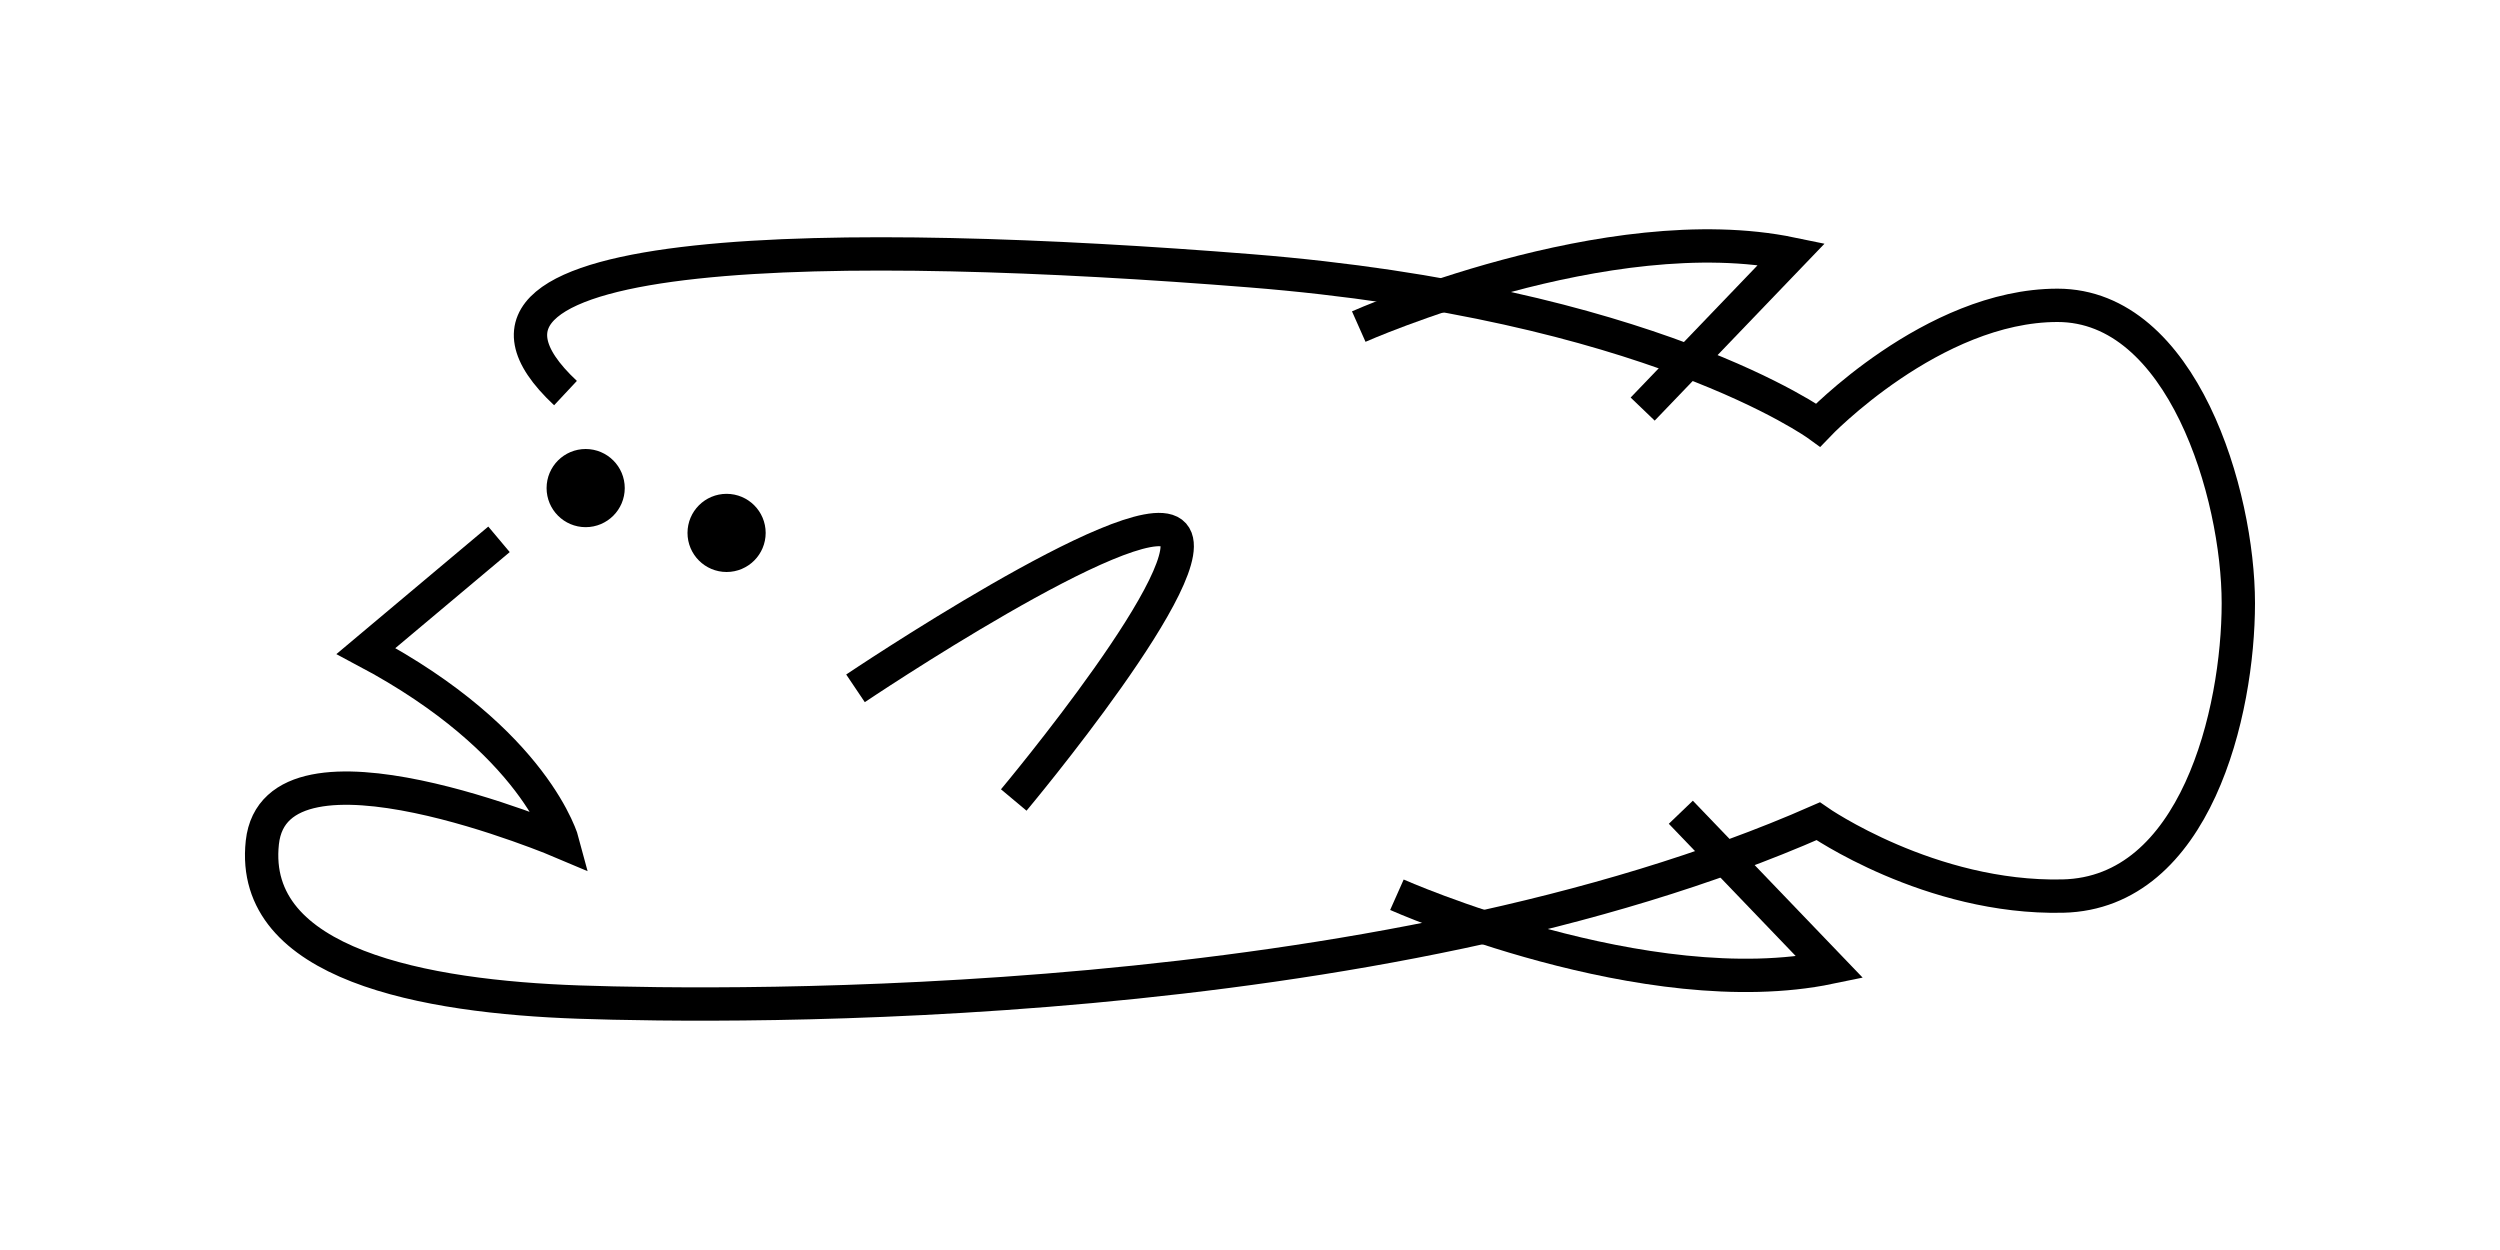
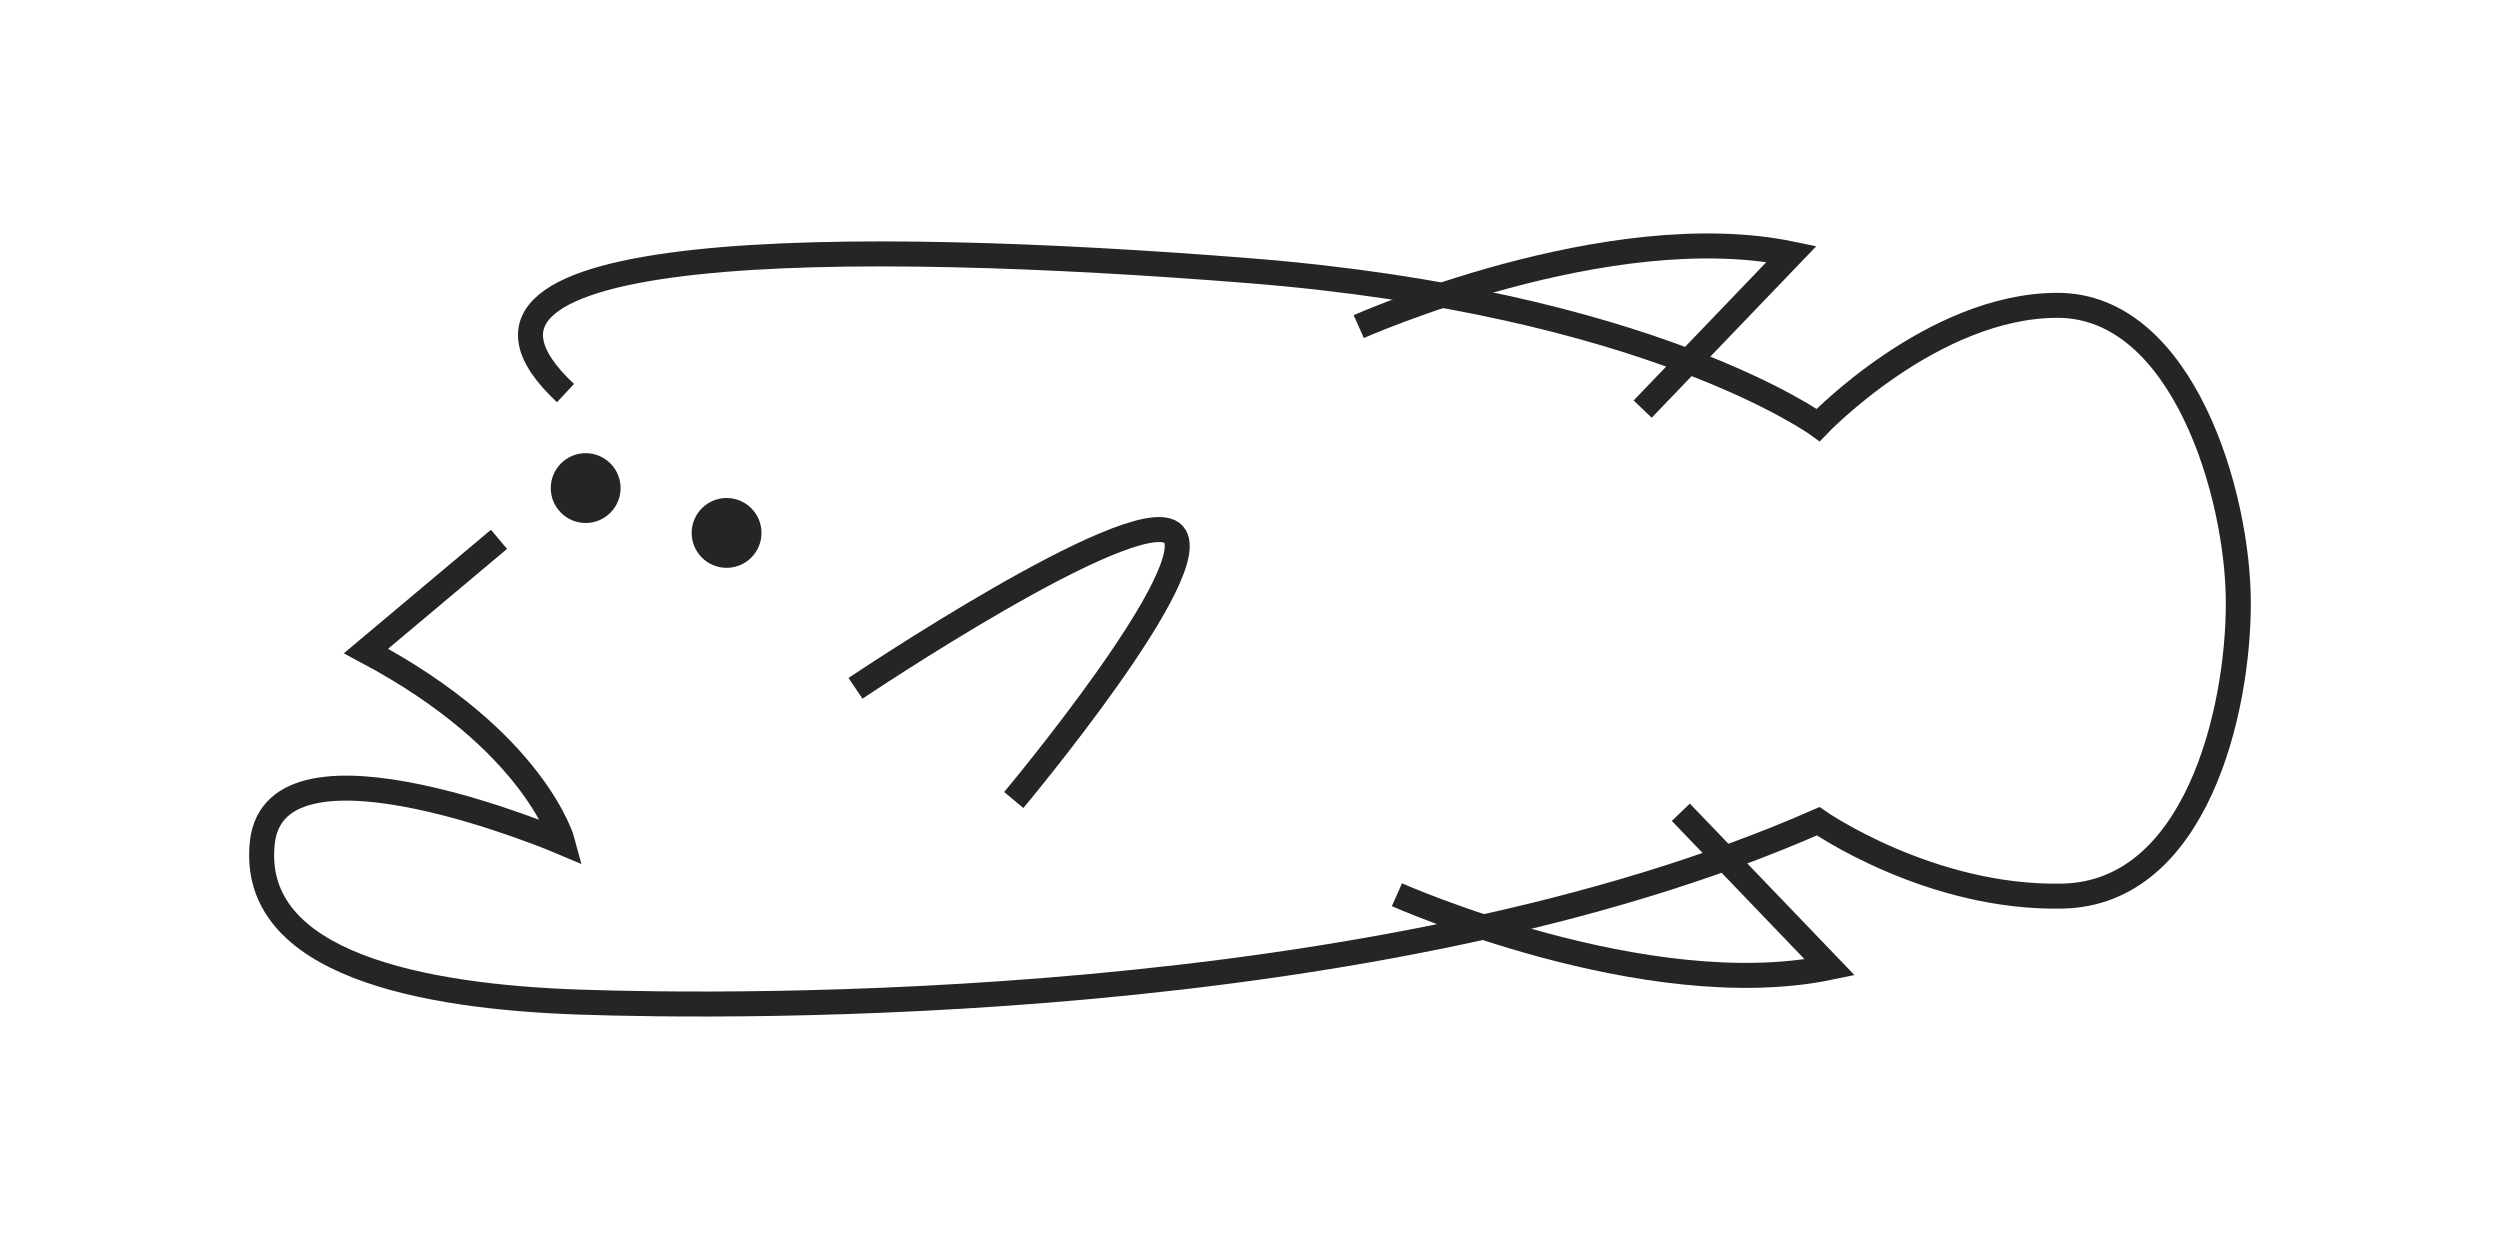
<svg xmlns="http://www.w3.org/2000/svg" id="Layer_1" viewBox="0 0 300 150">
  <defs>
-     <style>.cls-1{fill:none;}.cls-1,.cls-2{stroke:#000;stroke-miterlimit:10;stroke-width:4px;}</style>
+     <style>.cls-1{fill:#252525;}.cls-1,.cls-2{stroke:#252525;stroke-miterlimit:10;stroke-width:3px;}.cls-2{fill:none;}</style>
  </defs>
-   <circle class="cls-2" cx="70.28" cy="58.57" r="2.69" />
-   <circle class="cls-2" cx="87.19" cy="63.95" r="2.69" />
-   <path class="cls-1" d="m67.86,47.17c-19.79-18.51,34.15-18.51,82.14-14.68,47.99,3.83,68.18,18.51,68.18,18.51,0,0,13.72-14.36,28.72-14.36s21.7,22.66,21.7,35.74-5.11,34.79-21.06,35.15-29.36-8.98-29.36-8.98c-52.98,23.3-130.21,22.34-148.72,21.7-18.51-.64-39.57-4.47-37.98-19.15,1.6-14.68,36.06,0,36.06,0,0,0-3.19-12.13-23.62-22.98l15.96-13.4" />
-   <path class="cls-1" d="m102.66,82.6s33.18-22.3,37.97-18.65c4.79,3.65-18.98,32.05-18.98,32.05" />
-   <path class="cls-1" d="m197.12,49.09l17.87-18.62c-22.02-4.57-51.94,8.72-51.94,8.72" />
-   <path class="cls-1" d="m201.7,97.47l17.87,18.62c-22.02,4.57-51.94-8.72-51.94-8.72" />
+   <circle class="cls-1" cx="70.28" cy="58.57" r="2.69" />
+   <circle class="cls-1" cx="87.19" cy="63.95" r="2.69" />
+   <path class="cls-2" d="m67.86,47.17c-19.79-18.51,34.15-18.51,82.14-14.68,47.99,3.83,68.18,18.51,68.18,18.51,0,0,13.72-14.36,28.72-14.36s21.7,22.66,21.7,35.74-5.11,34.79-21.06,35.15-29.36-8.98-29.36-8.98c-52.98,23.3-130.21,22.34-148.72,21.7-18.51-.64-39.57-4.47-37.98-19.15,1.6-14.68,36.06,0,36.06,0,0,0-3.19-12.13-23.62-22.98l15.96-13.4" />
+   <path class="cls-2" d="m102.66,82.6s33.18-22.3,37.97-18.65c4.79,3.65-18.98,32.05-18.98,32.05" />
+   <path class="cls-2" d="m197.12,49.09l17.87-18.62c-22.02-4.57-51.94,8.72-51.94,8.72" />
+   <path class="cls-2" d="m201.7,97.47l17.87,18.62c-22.02,4.57-51.94-8.72-51.94-8.72" />
</svg>
